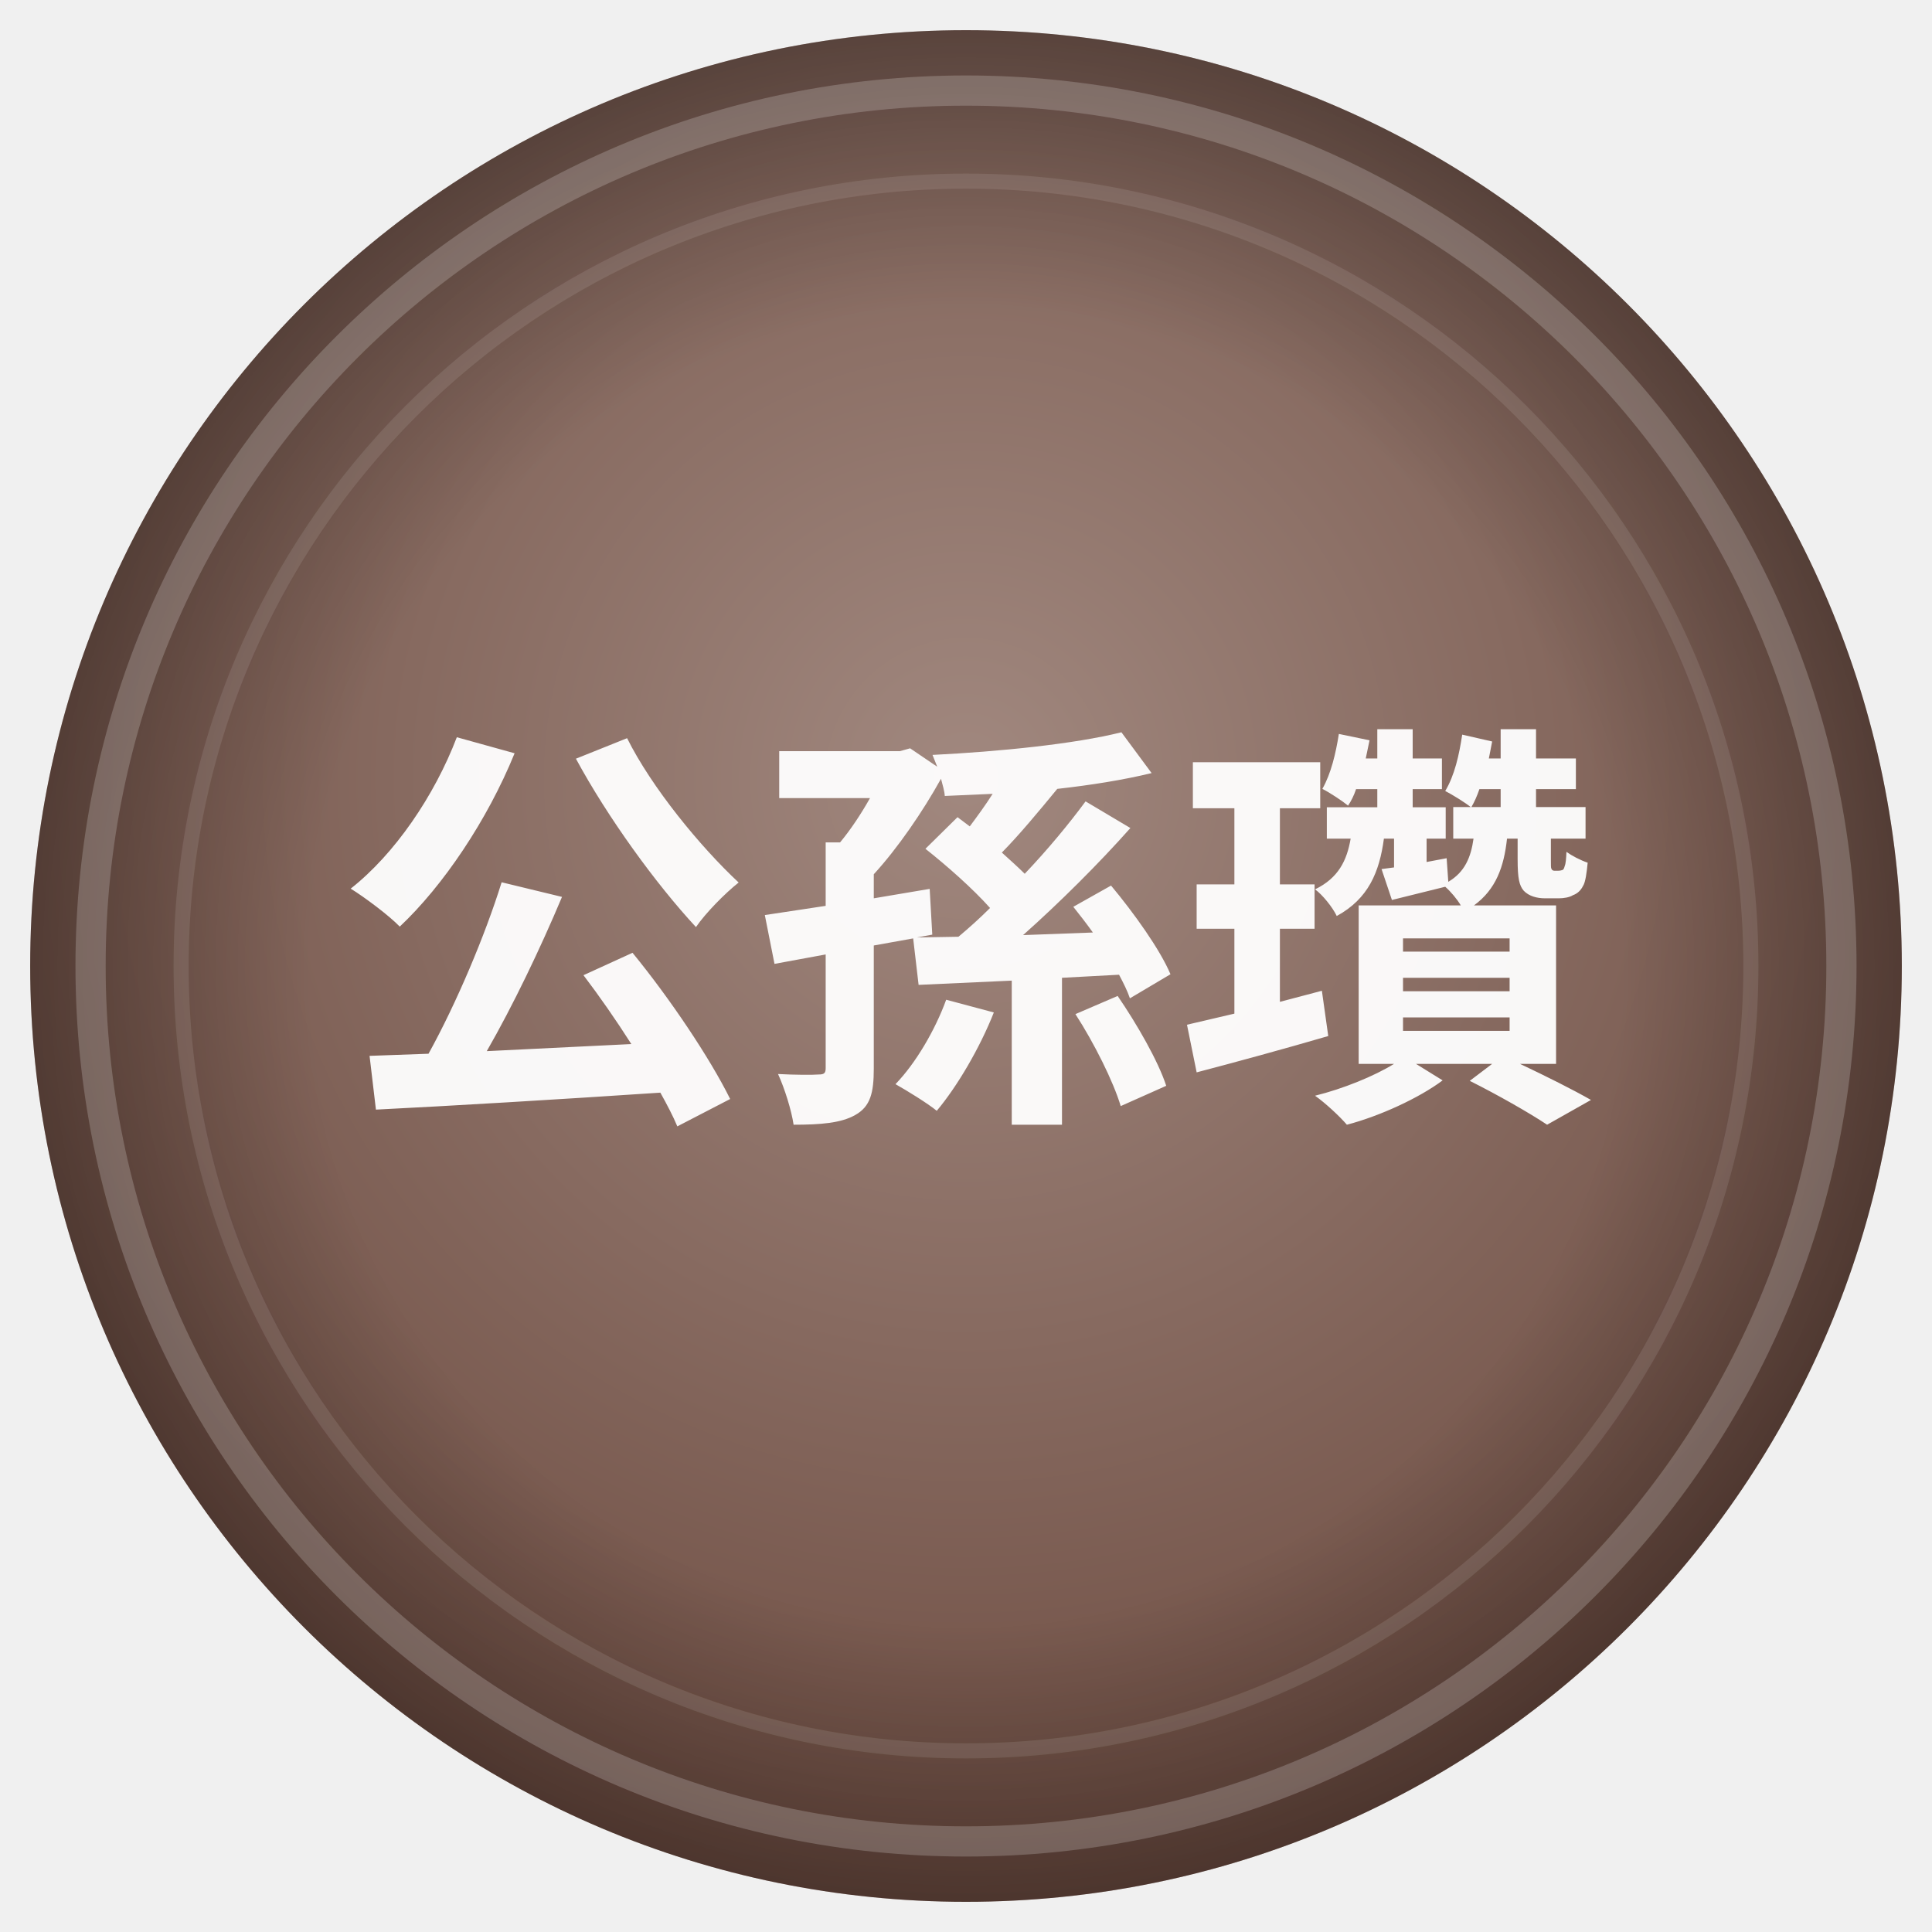
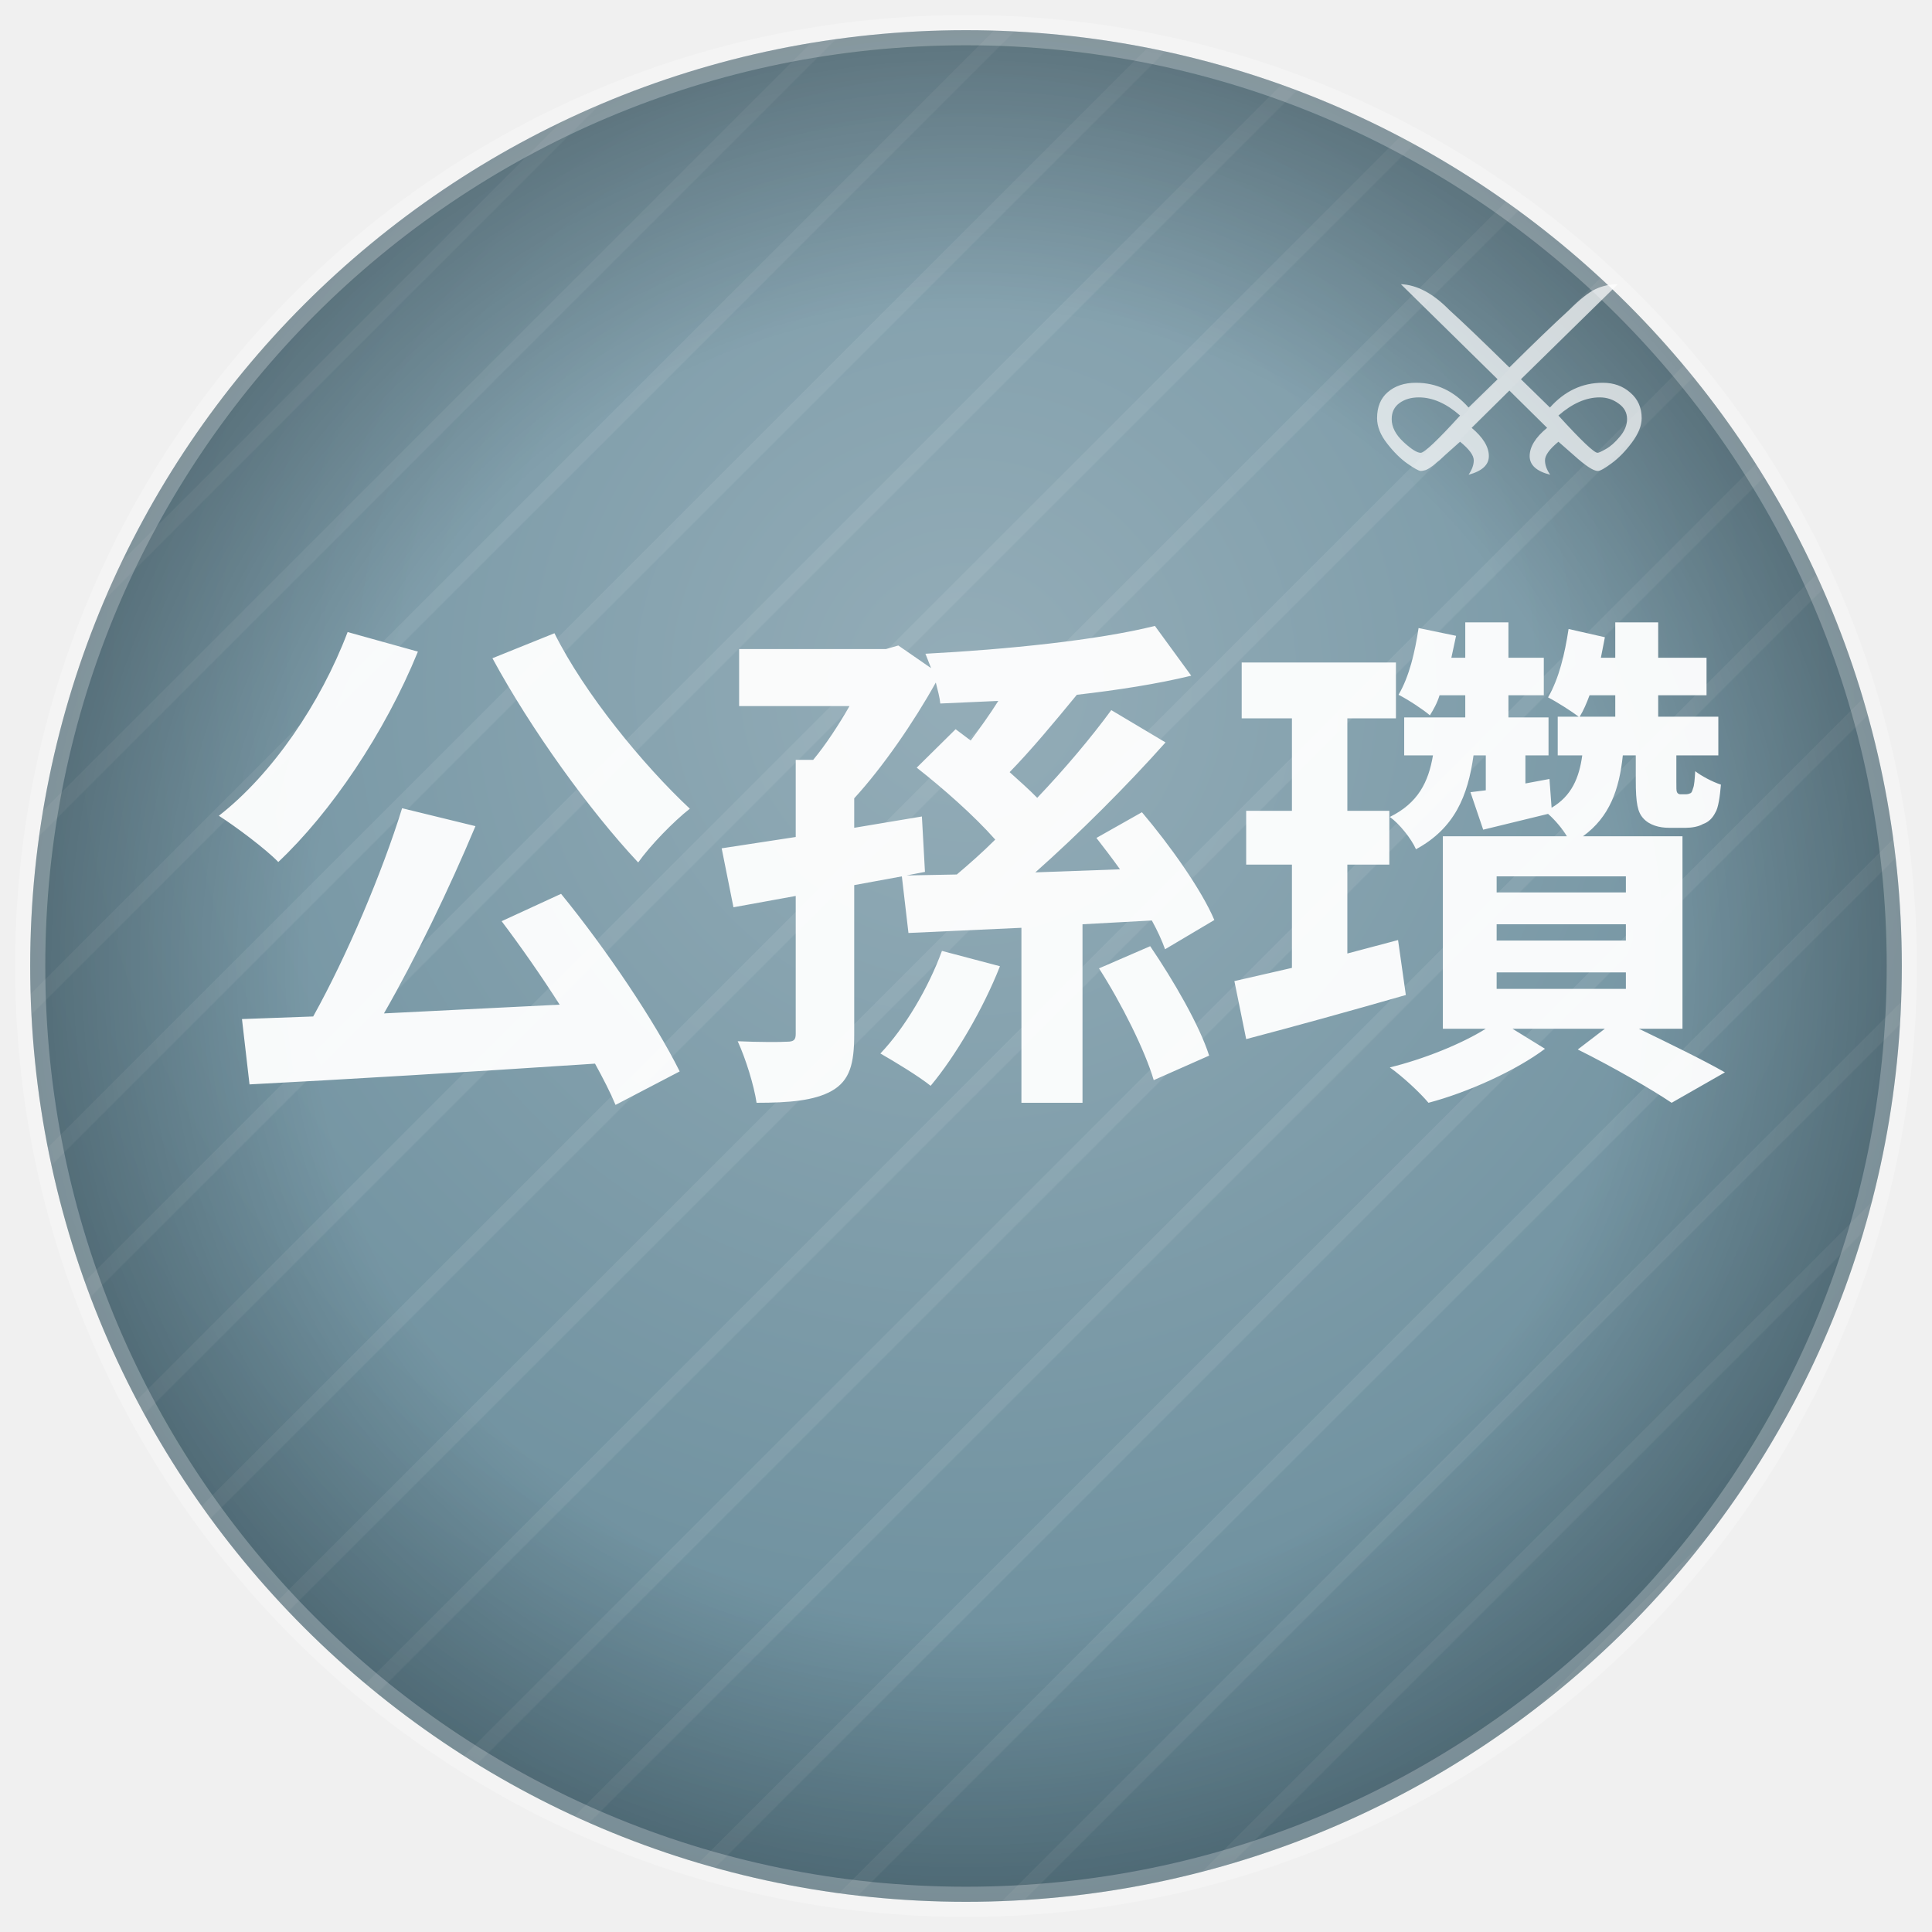
<svg xmlns="http://www.w3.org/2000/svg" width="128" height="128" viewBox="0 0 128 128">
  <defs>
-     <radialGradient id="bg" cx="50%" cy="40%" r="60%">
-       <stop offset="0%" stop-color="#a1887f" />
-       <stop offset="100%" stop-color="#6d4c41" />
+     <radialGradient id="bg_gongsun_zan" cx="50%" cy="35%" r="65%">
+       <stop offset="0%" stop-color="#94adb8" />
+       <stop offset="100%" stop-color="#668a99" />
    </radialGradient>
-     <radialGradient id="shadow" cx="50%" cy="50%" r="50%">
+     <radialGradient id="sh_gongsun_zan" cx="50%" cy="50%" r="50%">
      <stop offset="70%" stop-color="transparent" />
-       <stop offset="100%" stop-color="rgba(0,0,0,0.3)" />
+       <stop offset="100%" stop-color="rgba(0,0,0,0.25)" />
    </radialGradient>
+     <pattern id="pat_gongsun_zan" patternUnits="userSpaceOnUse" width="8" height="8" patternTransform="rotate(45)">
+       <line x1="0" y1="0" x2="0" y2="8" stroke="rgba(255,255,255,0.08)" stroke-width="2" />
+     </pattern>
  </defs>
-   <circle cx="64" cy="64" r="62" fill="url(#bg)" />
-   <circle cx="64" cy="64" r="62" fill="url(#shadow)" />
-   <circle cx="64" cy="64" r="58" fill="none" stroke="rgba(255,255,255,0.2)" stroke-width="2" />
-   <circle cx="64" cy="64" r="52" fill="none" stroke="rgba(255,255,255,0.1)" stroke-width="1" />
-   <text x="64" y="72" text-anchor="middle" fill="white" font-size="28" font-family="serif" font-weight="bold" opacity="0.95">公孫瓚</text>
+   <circle cx="64" cy="64" r="62" fill="url(#bg_gongsun_zan)" />
+   <circle cx="64" cy="64" r="62" fill="url(#pat_gongsun_zan)" />
+   <circle cx="64" cy="64" r="62" fill="url(#sh_gongsun_zan)" />
+   <circle cx="64" cy="64" r="62" fill="none" stroke="rgba(255,255,255,0.25)" stroke-width="2" />
+   <text x="64" y="70" text-anchor="middle" fill="white" font-size="34" font-family="serif" font-weight="bold" opacity="0.95">公孫瓚</text>
+   <text x="100" y="30" text-anchor="middle" fill="white" font-size="18" opacity="0.7">⚔</text>
</svg>
